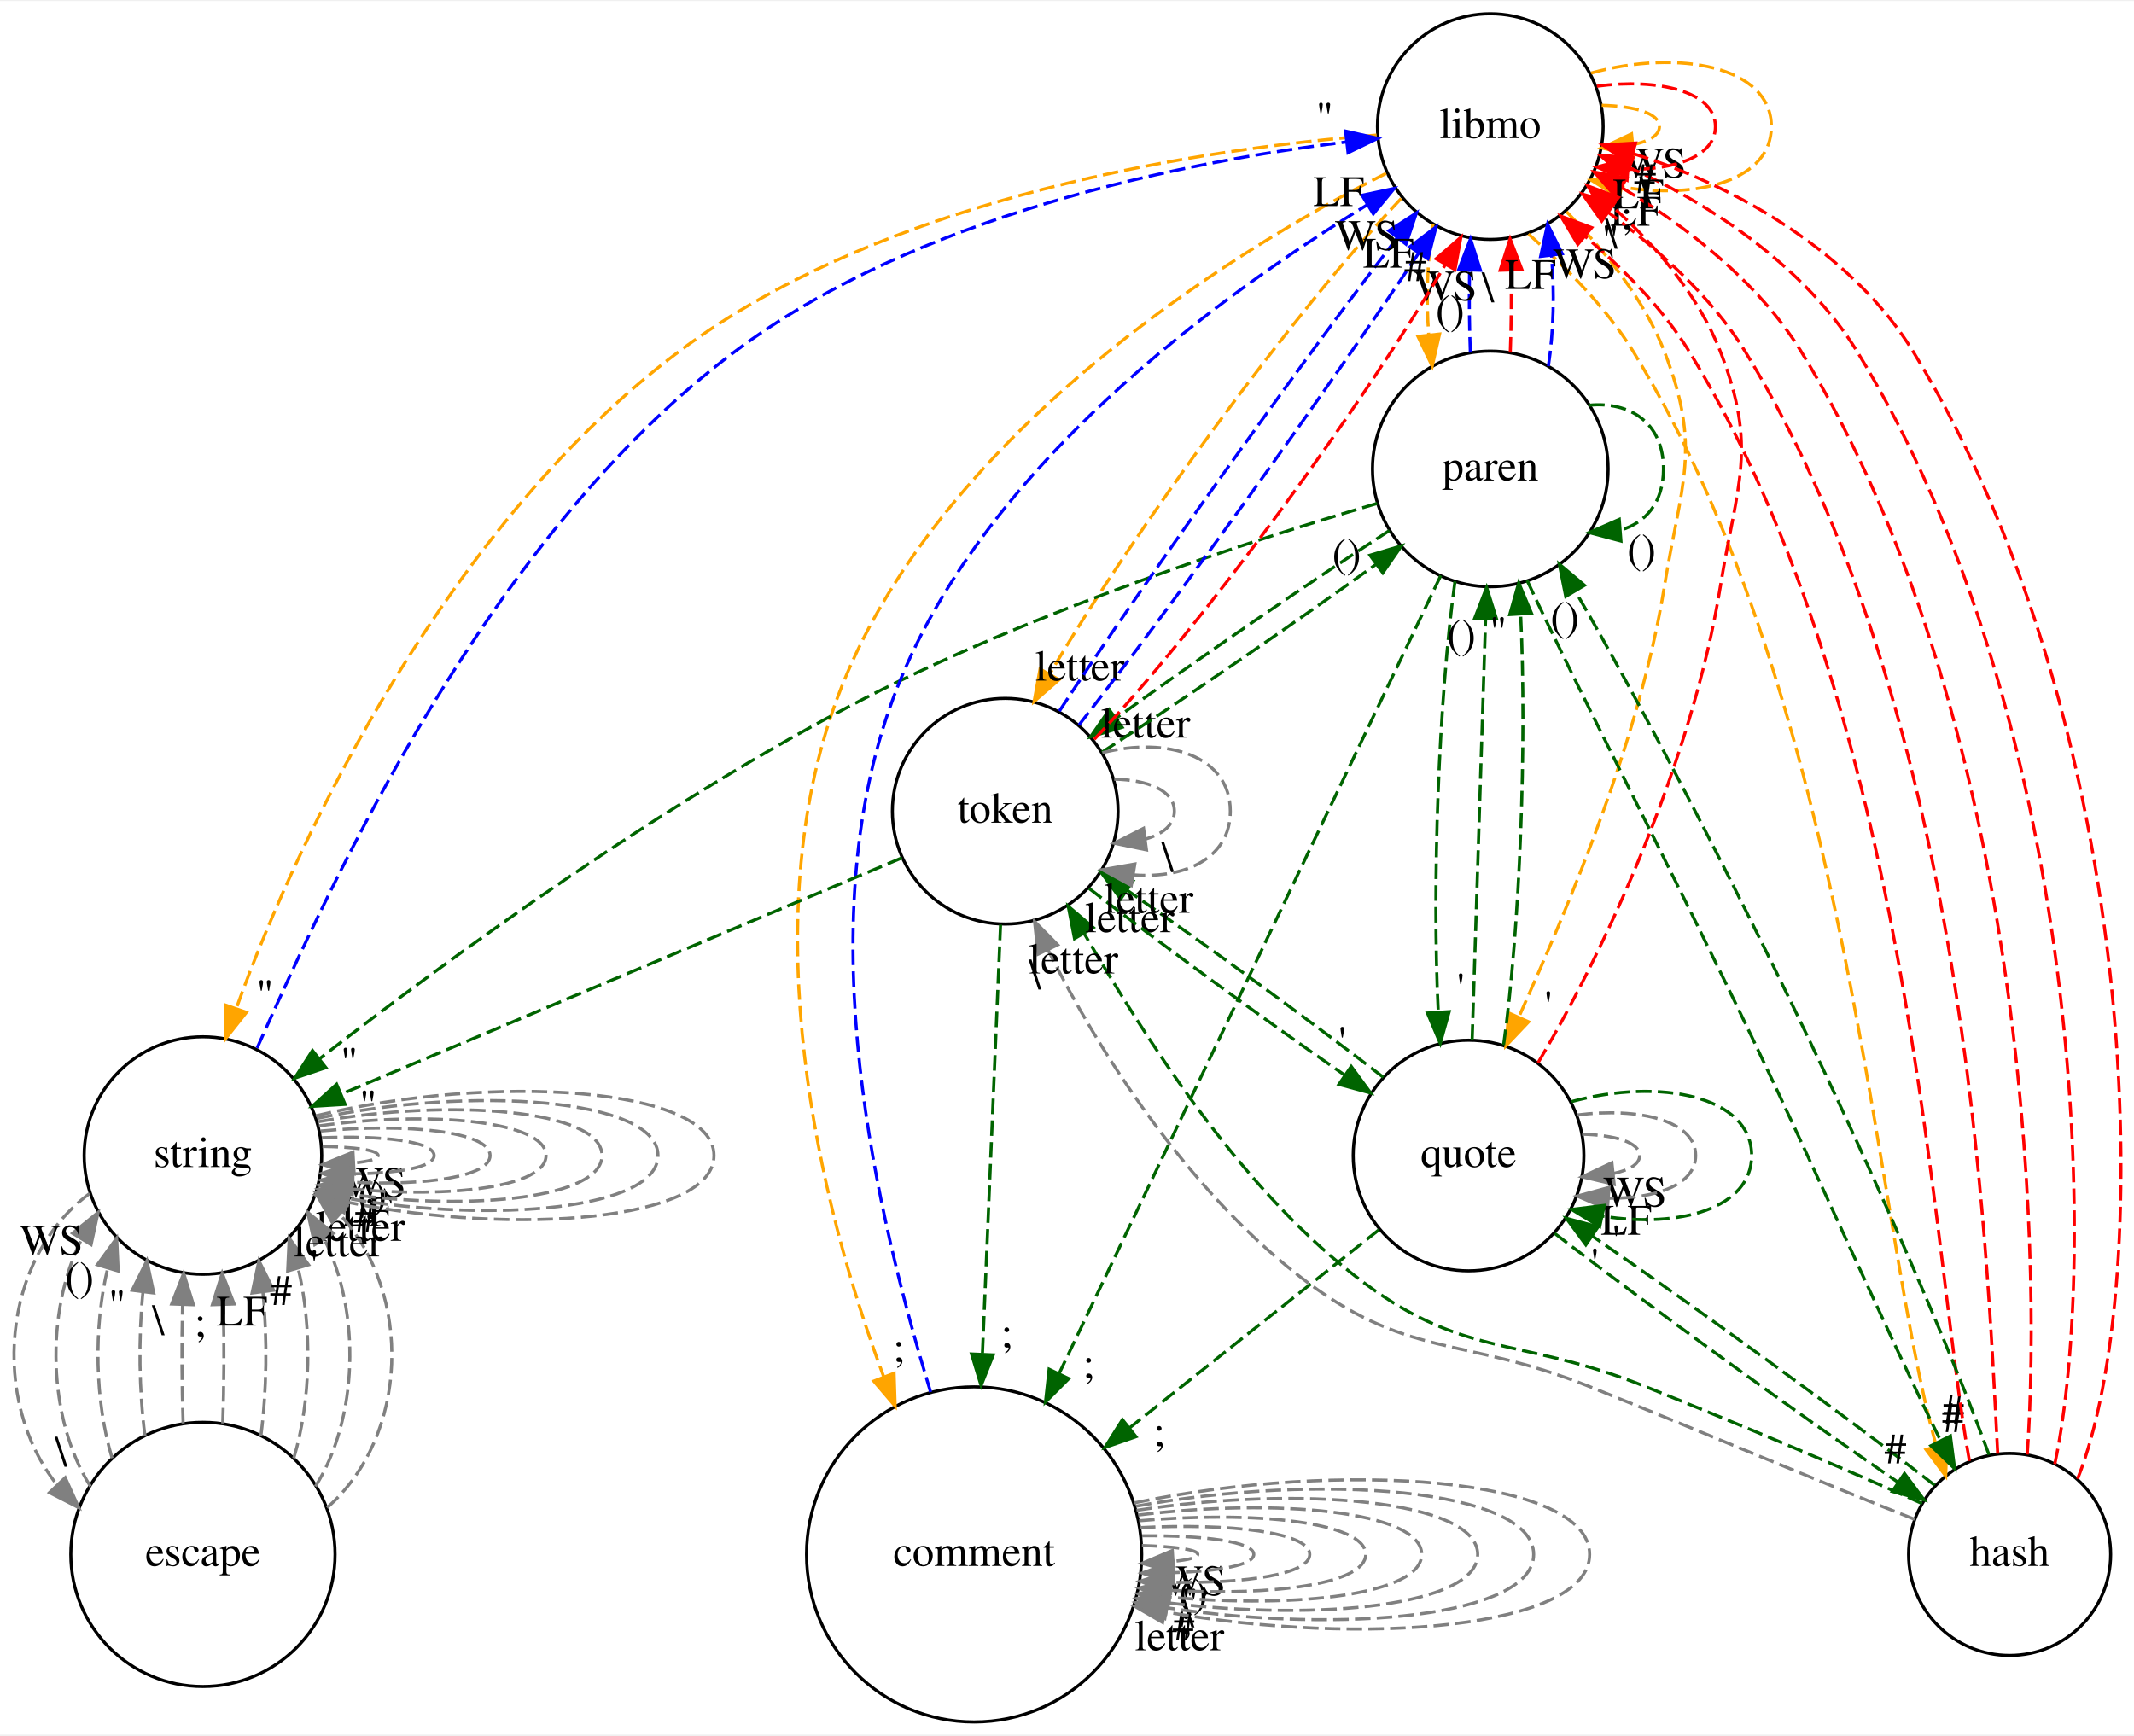
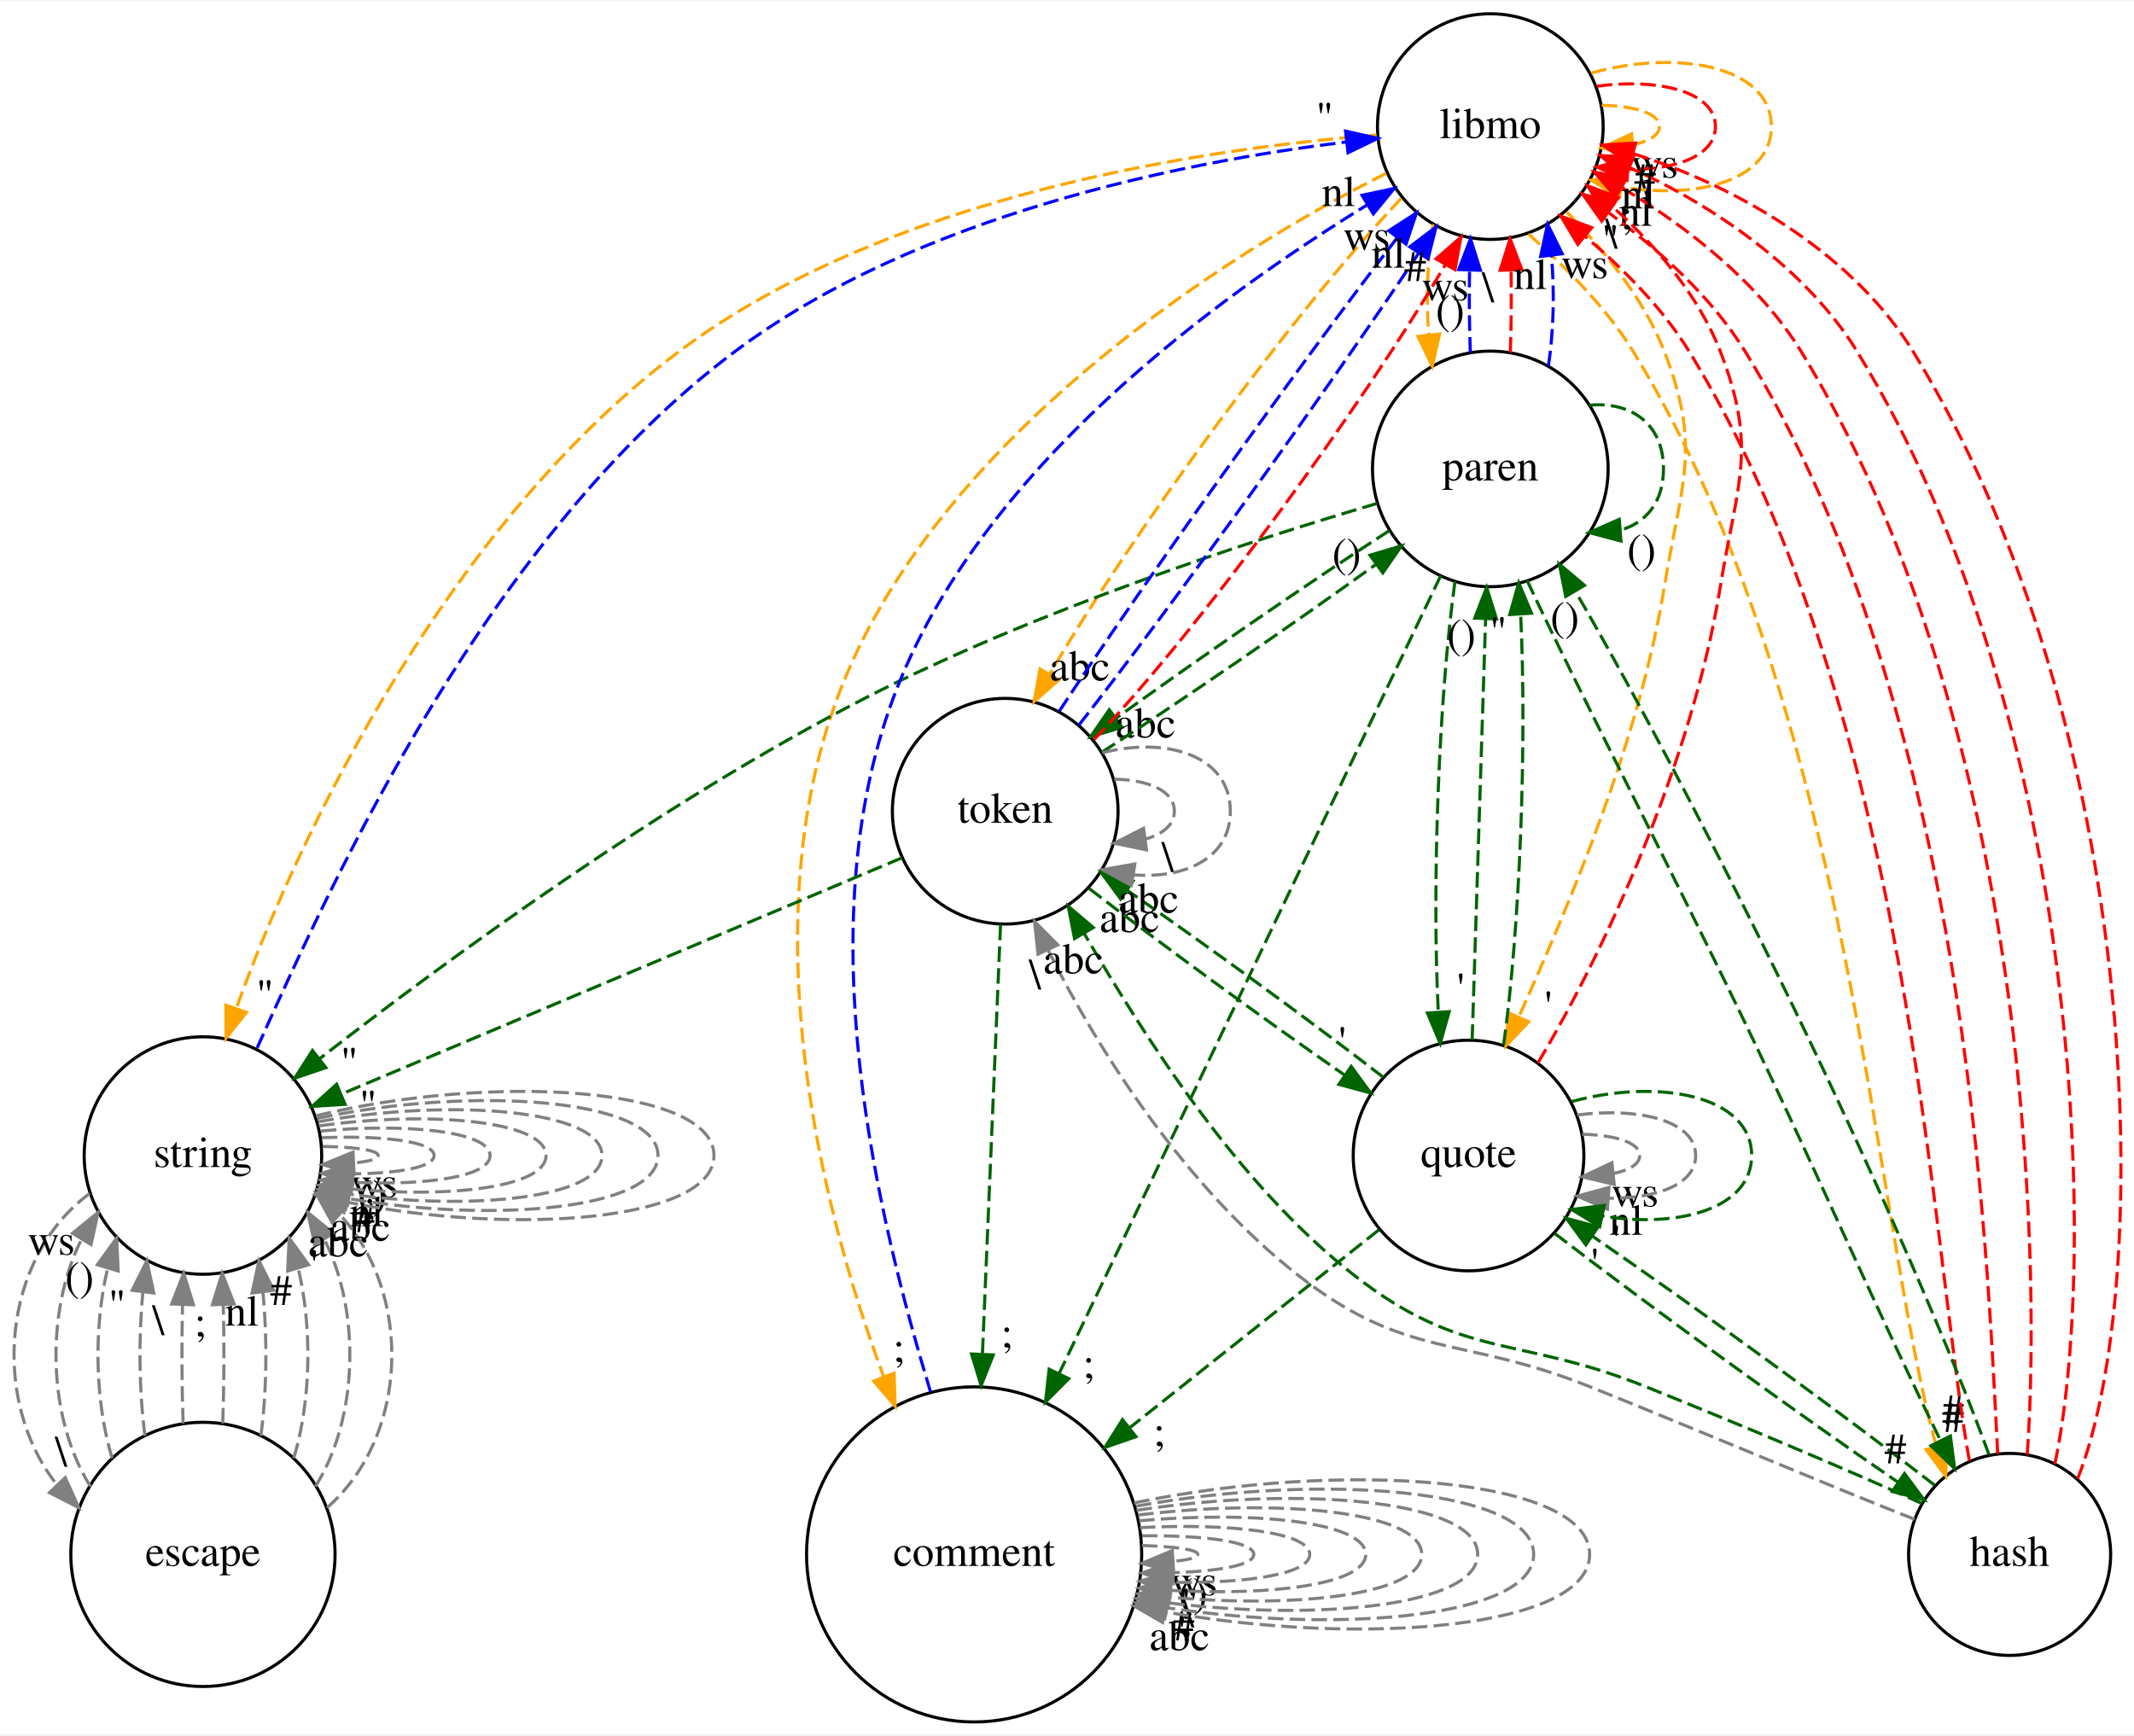
<svg xmlns="http://www.w3.org/2000/svg" width="686pt" height="558pt" viewBox="0.00 0.00 686.26 557.56">
  <g id="graph0" class="graph" transform="scale(1 1) rotate(0) translate(4 553.56)">
    <polygon fill="white" stroke="transparent" points="-4,4 -4,-553.56 682.26,-553.56 682.26,4 -4,4" />
    <g id="node1" class="node">
      <ellipse fill="none" stroke="black" cx="475.26" cy="-513.17" rx="36.29" ry="36.29" />
      <text text-anchor="middle" x="475.26" y="-509.47" font-family="Times,serif" font-size="14.00">libmo</text>
    </g>
    <g id="edge1" class="edge">
      <path fill="none" stroke="orange" stroke-dasharray="5,2" d="M511.09,-520.02C521.55,-519.78 529.65,-517.5 529.65,-513.17 529.65,-510.39 526.33,-508.46 521.19,-507.36" />
      <polygon fill="orange" stroke="orange" points="521.4,-503.86 511.09,-506.31 520.68,-510.83 521.4,-503.86" />
-       <text text-anchor="middle" x="528.1" y="-496.73" font-family="Times,serif" font-size="14.00">WS</text>
+       <text text-anchor="middle" x="528.1" y="-496.73" font-family="Times,serif" font-size="14.00">ws</text>
    </g>
    <g id="edge4" class="edge">
      <path fill="none" stroke="red" stroke-dasharray="5,2" d="M509.52,-526.16C529.27,-528.81 547.65,-524.48 547.65,-513.17 547.65,-503.8 535.05,-499.22 519.5,-499.42" />
      <polygon fill="red" stroke="red" points="519.23,-495.93 509.52,-500.17 519.75,-502.91 519.23,-495.93" />
      <text text-anchor="middle" x="525.22" y="-487.67" font-family="Times,serif" font-size="14.00">\</text>
    </g>
    <g id="edge6" class="edge">
      <path fill="none" stroke="orange" stroke-dasharray="5,2" d="M507.7,-530.39C535.86,-538.24 565.65,-532.5 565.65,-513.17 565.65,-496.1 542.43,-489.62 517.61,-493.74" />
      <polygon fill="orange" stroke="orange" points="516.7,-490.36 507.7,-495.95 518.22,-497.2 516.7,-490.36" />
-       <text text-anchor="middle" x="521.97" y="-481.28" font-family="Times,serif" font-size="14.00">LF</text>
+       <text text-anchor="middle" x="521.97" y="-481.28" font-family="Times,serif" font-size="14.00">nl</text>
    </g>
    <g id="node2" class="node">
      <ellipse fill="none" stroke="black" cx="475.26" cy="-403.07" rx="37.89" ry="37.89" />
      <text text-anchor="middle" x="475.26" y="-399.37" font-family="Times,serif" font-size="14.00">paren</text>
    </g>
    <g id="edge2" class="edge">
      <path fill="none" stroke="orange" stroke-dasharray="5,2" d="M456.84,-481.77C455.02,-470.76 454.56,-458.11 455.45,-446.27" />
      <polygon fill="orange" stroke="orange" points="458.95,-446.45 456.58,-436.13 451.99,-445.68 458.95,-446.45" />
      <text text-anchor="middle" x="462.33" y="-449.48" font-family="Times,serif" font-size="14.00">()</text>
    </g>
    <g id="node3" class="node">
      <ellipse fill="none" stroke="black" cx="61.26" cy="-182.24" rx="38.19" ry="38.19" />
      <text text-anchor="middle" x="61.26" y="-178.54" font-family="Times,serif" font-size="14.00">string</text>
    </g>
    <g id="edge3" class="edge">
      <path fill="none" stroke="orange" stroke-dasharray="5,2" d="M438.67,-510.44C384.31,-506.18 281.96,-491.46 214.26,-440.77 141.11,-386 92.85,-287.65 72.01,-229.63" />
      <polygon fill="orange" stroke="orange" points="75.25,-228.29 68.67,-219.98 68.64,-230.58 75.25,-228.29" />
      <text text-anchor="middle" x="81.2" y="-229.21" font-family="Times,serif" font-size="14.00">"</text>
    </g>
    <g id="node4" class="node">
      <ellipse fill="none" stroke="black" cx="309.26" cy="-53.95" rx="53.89" ry="53.89" />
      <text text-anchor="middle" x="309.26" y="-50.25" font-family="Times,serif" font-size="14.00">comment</text>
    </g>
    <g id="edge5" class="edge">
      <path fill="none" stroke="orange" stroke-dasharray="5,2" d="M441.75,-498.13C390.56,-472.43 296.22,-412.72 265.26,-329.38 238.46,-257.23 258.92,-167.89 280.18,-111.14" />
      <polygon fill="orange" stroke="orange" points="283.52,-112.22 283.87,-101.63 276.99,-109.69 283.52,-112.22" />
      <text text-anchor="middle" x="285.07" y="-115.89" font-family="Times,serif" font-size="14.00">;</text>
    </g>
    <g id="node5" class="node">
      <ellipse fill="none" stroke="black" cx="642.26" cy="-53.95" rx="32.49" ry="32.49" />
      <text text-anchor="middle" x="642.26" y="-50.25" font-family="Times,serif" font-size="14.00">hash</text>
    </g>
    <g id="edge7" class="edge">
      <path fill="none" stroke="orange" stroke-dasharray="5,2" d="M487.53,-478.63C499.31,-468.08 512.34,-455.32 521.26,-440.77 591.49,-326.22 598.65,-159.75 618.66,-88.9" />
      <polygon fill="orange" stroke="orange" points="622.06,-89.75 621.71,-79.16 615.38,-87.66 622.06,-89.75" />
      <text text-anchor="middle" x="624.09" y="-93.3" font-family="Times,serif" font-size="14.00">#</text>
    </g>
    <g id="node6" class="node">
      <ellipse fill="none" stroke="black" cx="468.26" cy="-182.24" rx="37.09" ry="37.09" />
      <text text-anchor="middle" x="468.26" y="-178.54" font-family="Times,serif" font-size="14.00">quote</text>
    </g>
    <g id="edge8" class="edge">
      <path fill="none" stroke="orange" stroke-dasharray="5,2" d="M499.79,-485.77C511.66,-473.57 524.6,-457.97 531.26,-440.77 543.35,-409.52 536.59,-398.46 531.26,-365.38 523.26,-315.76 500.5,-262.73 484.42,-226.76" />
      <polygon fill="orange" stroke="orange" points="487.57,-225.23 480.28,-217.54 481.18,-228.1 487.57,-225.23" />
      <text text-anchor="middle" x="493.9" y="-225.61" font-family="Times,serif" font-size="14.00">'</text>
    </g>
    <g id="node7" class="node">
      <ellipse fill="none" stroke="black" cx="319.26" cy="-292.98" rx="36.29" ry="36.29" />
      <text text-anchor="middle" x="319.26" y="-289.28" font-family="Times,serif" font-size="14.00">token</text>
    </g>
    <g id="edge9" class="edge">
      <path fill="none" stroke="orange" stroke-dasharray="5,2" d="M446.61,-490.05C412.59,-454.29 360.52,-383.18 333.6,-337.14" />
      <polygon fill="orange" stroke="orange" points="336.55,-335.24 328.56,-328.28 330.46,-338.71 336.55,-335.24" />
-       <text text-anchor="middle" x="343.24" y="-335" font-family="Times,serif" font-size="14.00">letter</text>
+       <text text-anchor="middle" x="343.24" y="-335" font-family="Times,serif" font-size="14.00">abc</text>
    </g>
    <g id="edge37" class="edge">
      <path fill="none" stroke="blue" stroke-dasharray="5,2" d="M468.84,-440.48C468.51,-448.97 468.42,-458.11 468.59,-466.93" />
      <polygon fill="blue" stroke="blue" points="465.09,-467.18 468.89,-477.07 472.09,-466.97 465.09,-467.18" />
-       <text text-anchor="middle" x="460.8" y="-457.29" font-family="Times,serif" font-size="14.00">WS</text>
+       <text text-anchor="middle" x="460.8" y="-457.29" font-family="Times,serif" font-size="14.00">ws</text>
    </g>
    <g id="edge40" class="edge">
      <path fill="none" stroke="red" stroke-dasharray="5,2" d="M481.68,-440.48C482.01,-448.97 482.09,-458.11 481.93,-466.93" />
      <polygon fill="red" stroke="red" points="478.42,-466.97 481.62,-477.07 485.42,-467.18 478.42,-466.97" />
      <text text-anchor="middle" x="474.51" y="-456.84" font-family="Times,serif" font-size="14.00">\</text>
    </g>
    <g id="edge42" class="edge">
      <path fill="none" stroke="blue" stroke-dasharray="5,2" d="M493.94,-436.13C495.62,-447.3 495.95,-459.97 494.92,-471.73" />
      <polygon fill="blue" stroke="blue" points="491.44,-471.41 493.67,-481.77 498.38,-472.28 491.44,-471.41" />
-       <text text-anchor="middle" x="488.14" y="-460.94" font-family="Times,serif" font-size="14.00">LF</text>
+       <text text-anchor="middle" x="488.14" y="-460.94" font-family="Times,serif" font-size="14.00">nl</text>
    </g>
    <g id="edge38" class="edge">
      <path fill="none" stroke="darkgreen" stroke-dasharray="5,2" d="M507.03,-423.55C520.01,-424.83 530.95,-418.01 530.95,-403.07 530.95,-392.23 525.17,-385.66 517.04,-383.37" />
      <polygon fill="darkgreen" stroke="darkgreen" points="517.27,-379.87 507.03,-382.6 516.73,-386.85 517.27,-379.87" />
      <text text-anchor="middle" x="523.88" y="-372.56" font-family="Times,serif" font-size="14.00">()</text>
    </g>
    <g id="edge39" class="edge">
      <path fill="none" stroke="darkgreen" stroke-dasharray="5,2" d="M438.89,-391.98C397.72,-379.85 329.22,-357.59 274.26,-329.38 208.94,-295.85 140.05,-245.44 98.87,-213.45" />
      <polygon fill="darkgreen" stroke="darkgreen" points="100.8,-210.51 90.76,-207.11 96.49,-216.02 100.8,-210.51" />
      <text text-anchor="middle" x="108.3" y="-207.46" font-family="Times,serif" font-size="14.00">"</text>
    </g>
    <g id="edge41" class="edge">
      <path fill="none" stroke="darkgreen" stroke-dasharray="5,2" d="M459.34,-368.79C431.01,-309.55 371.55,-185.21 336.57,-112.07" />
      <polygon fill="darkgreen" stroke="darkgreen" points="339.7,-110.48 332.22,-102.97 333.38,-113.5 339.7,-110.48" />
      <text text-anchor="middle" x="346.12" y="-110.71" font-family="Times,serif" font-size="14.00">;</text>
    </g>
    <g id="edge43" class="edge">
      <path fill="none" stroke="darkgreen" stroke-dasharray="5,2" d="M487.08,-367.22C504,-330.88 534.55,-272.15 559.26,-220.58 580.53,-176.19 603.41,-124.26 620.06,-90.54" />
      <polygon fill="darkgreen" stroke="darkgreen" points="623.22,-92.04 624.58,-81.54 616.96,-88.9 623.22,-92.04" />
      <text text-anchor="middle" x="624.06" y="-95.83" font-family="Times,serif" font-size="14.00">#</text>
    </g>
    <g id="edge44" class="edge">
      <path fill="none" stroke="darkgreen" stroke-dasharray="5,2" d="M463.9,-366.91C458.68,-329.27 456.45,-269.41 458.53,-228.33" />
      <polygon fill="darkgreen" stroke="darkgreen" points="462.03,-228.51 459.16,-218.31 455.04,-228.07 462.03,-228.51" />
      <text text-anchor="middle" x="465.74" y="-231.36" font-family="Times,serif" font-size="14.00">'</text>
    </g>
    <g id="edge45" class="edge">
      <path fill="none" stroke="darkgreen" stroke-dasharray="5,2" d="M442.82,-383.25C417.13,-366.6 381.44,-342.06 354.96,-322.92" />
      <polygon fill="darkgreen" stroke="darkgreen" points="356.85,-319.97 346.71,-316.91 352.73,-325.62 356.85,-319.97" />
-       <text text-anchor="middle" x="364.38" y="-316.66" font-family="Times,serif" font-size="14.00">letter</text>
+       <text text-anchor="middle" x="364.38" y="-316.66" font-family="Times,serif" font-size="14.00">abc</text>
    </g>
    <g id="edge21" class="edge">
      <path fill="none" stroke="blue" stroke-dasharray="5,2" d="M78.68,-216.82C103.46,-272.03 153.4,-381.73 232.26,-440.77 291.29,-484.97 376.67,-501.82 429.03,-508.24" />
      <polygon fill="blue" stroke="blue" points="428.71,-511.72 439.05,-509.39 429.51,-504.77 428.71,-511.72" />
      <text text-anchor="middle" x="421.97" y="-511.39" font-family="Times,serif" font-size="14.00">"</text>
    </g>
    <g id="edge19" class="edge">
      <path fill="none" stroke="gray" stroke-dasharray="5,2" d="M99.71,-185.16C109.89,-184.99 117.6,-184.02 117.6,-182.24 117.6,-181.12 114.59,-180.33 109.84,-179.84" />
      <polygon fill="gray" stroke="gray" points="109.88,-176.34 99.71,-179.32 109.51,-183.33 109.88,-176.34" />
-       <text text-anchor="middle" x="116.39" y="-168.87" font-family="Times,serif" font-size="14.00">WS</text>
+       <text text-anchor="middle" x="116.39" y="-168.87" font-family="Times,serif" font-size="14.00">ws</text>
    </g>
    <g id="edge20" class="edge">
      <path fill="none" stroke="gray" stroke-dasharray="5,2" d="M99.51,-187.96C118.59,-188.75 135.6,-186.84 135.6,-182.24 135.6,-178.5 124.37,-176.54 109.92,-176.36" />
      <polygon fill="gray" stroke="gray" points="109.45,-172.86 99.51,-176.52 109.56,-179.86 109.45,-172.86" />
      <text text-anchor="middle" x="115.7" y="-164.96" font-family="Times,serif" font-size="14.00">()</text>
    </g>
    <g id="edge23" class="edge">
      <path fill="none" stroke="gray" stroke-dasharray="5,2" d="M99.2,-190.12C126.45,-192.69 153.6,-190.06 153.6,-182.24 153.6,-175.39 132.82,-172.52 109.36,-173.63" />
      <polygon fill="gray" stroke="gray" points="108.93,-170.15 99.2,-174.35 109.42,-177.13 108.93,-170.15" />
      <text text-anchor="middle" x="114.94" y="-161.91" font-family="Times,serif" font-size="14.00">;</text>
    </g>
    <g id="edge24" class="edge">
      <path fill="none" stroke="gray" stroke-dasharray="5,2" d="M98.57,-191.77C133.6,-196.71 171.6,-193.53 171.6,-182.24 171.6,-172.05 140.66,-168.46 108.88,-171.49" />
      <polygon fill="gray" stroke="gray" points="108.09,-168.06 98.57,-172.71 108.91,-175.01 108.09,-168.06" />
-       <text text-anchor="middle" x="113.88" y="-159.54" font-family="Times,serif" font-size="14.00">LF</text>
+       <text text-anchor="middle" x="113.88" y="-159.54" font-family="Times,serif" font-size="14.00">nl</text>
    </g>
    <g id="edge25" class="edge">
      <path fill="none" stroke="gray" stroke-dasharray="5,2" d="M98.37,-193.11C140.72,-200.71 189.6,-197.08 189.6,-182.24 189.6,-168.55 148.06,-164.4 108.39,-169.79" />
      <polygon fill="gray" stroke="gray" points="107.71,-166.35 98.37,-171.36 108.8,-173.27 107.71,-166.35" />
      <text text-anchor="middle" x="113.31" y="-157.61" font-family="Times,serif" font-size="14.00">#</text>
    </g>
    <g id="edge26" class="edge">
      <path fill="none" stroke="gray" stroke-dasharray="5,2" d="M98,-194.17C147.46,-204.72 207.6,-200.74 207.6,-182.24 207.6,-164.96 155.18,-160.35 107.98,-168.4" />
      <polygon fill="gray" stroke="gray" points="107.17,-164.99 98,-170.31 108.48,-171.86 107.17,-164.99" />
      <text text-anchor="middle" x="112.59" y="-156.07" font-family="Times,serif" font-size="14.00">'</text>
    </g>
    <g id="edge27" class="edge">
      <path fill="none" stroke="gray" stroke-dasharray="5,2" d="M97.58,-195.01C153.97,-208.73 225.6,-204.47 225.6,-182.24 225.6,-161.3 162.12,-156.31 107.63,-167.24" />
      <polygon fill="gray" stroke="gray" points="106.59,-163.89 97.58,-169.47 108.1,-170.72 106.59,-163.89" />
-       <text text-anchor="middle" x="111.86" y="-154.81" font-family="Times,serif" font-size="14.00">letter</text>
+       <text text-anchor="middle" x="111.86" y="-154.81" font-family="Times,serif" font-size="14.00">abc</text>
    </g>
    <g id="node8" class="node">
      <ellipse fill="none" stroke="black" cx="61.26" cy="-53.95" rx="42.49" ry="42.49" />
      <text text-anchor="middle" x="61.26" y="-50.25" font-family="Times,serif" font-size="14.00">escape</text>
    </g>
    <g id="edge22" class="edge">
      <path fill="none" stroke="gray" stroke-dasharray="5,2" d="M24.83,-170.03C-3.58,-149.04 -7.1,-103.49 14.27,-76.41" />
      <polygon fill="gray" stroke="gray" points="16.98,-78.64 21.33,-68.98 11.9,-73.82 16.98,-78.64" />
      <text text-anchor="middle" x="15.62" y="-82.35" font-family="Times,serif" font-size="14.00">\</text>
    </g>
    <g id="edge51" class="edge">
      <path fill="none" stroke="blue" stroke-dasharray="5,2" d="M295.26,-106.16C278.18,-162.56 255.66,-255.09 283.26,-329.38 310.7,-403.26 387.96,-458.57 435.8,-488.08" />
      <polygon fill="blue" stroke="blue" points="434.01,-491.08 444.37,-493.28 437.64,-485.1 434.01,-491.08" />
-       <text text-anchor="middle" x="426.48" y="-487.62" font-family="Times,serif" font-size="14.00">LF</text>
+       <text text-anchor="middle" x="426.48" y="-487.62" font-family="Times,serif" font-size="14.00">nl</text>
    </g>
    <g id="edge46" class="edge">
      <path fill="none" stroke="gray" stroke-dasharray="5,2" d="M363.22,-56.81C373.74,-56.48 381.2,-55.52 381.2,-53.95 381.2,-52.96 378.29,-52.22 373.53,-51.72" />
      <polygon fill="gray" stroke="gray" points="373.42,-48.2 363.22,-51.08 372.99,-55.19 373.42,-48.2" />
-       <text text-anchor="middle" x="379.97" y="-40.79" font-family="Times,serif" font-size="14.00">WS</text>
+       <text text-anchor="middle" x="379.97" y="-40.79" font-family="Times,serif" font-size="14.00">ws</text>
    </g>
    <g id="edge47" class="edge">
      <path fill="none" stroke="gray" stroke-dasharray="5,2" d="M363.26,-59.94C383.02,-60.1 399.2,-58.1 399.2,-53.95 399.2,-50.54 388.31,-48.58 373.49,-48.08" />
      <polygon fill="gray" stroke="gray" points="373.3,-44.57 363.26,-47.95 373.22,-51.57 373.3,-44.57" />
      <text text-anchor="middle" x="379.66" y="-36.84" font-family="Times,serif" font-size="14.00">()</text>
    </g>
    <g id="edge48" class="edge">
      <path fill="none" stroke="gray" stroke-dasharray="5,2" d="M362.57,-62.57C391.16,-64.04 417.2,-61.16 417.2,-53.95 417.2,-47.6 397.09,-44.61 372.81,-44.97" />
      <polygon fill="gray" stroke="gray" points="372.45,-41.48 362.57,-45.32 372.69,-48.48 372.45,-41.48" />
      <text text-anchor="middle" x="378.63" y="-33.47" font-family="Times,serif" font-size="14.00">"</text>
    </g>
    <g id="edge49" class="edge">
      <path fill="none" stroke="gray" stroke-dasharray="5,2" d="M362.32,-64.77C399.04,-68.05 435.2,-64.45 435.2,-53.95 435.2,-44.43 405.5,-40.57 372.6,-42.38" />
      <polygon fill="gray" stroke="gray" points="372.04,-38.91 362.32,-43.12 372.54,-45.89 372.04,-38.91" />
      <text text-anchor="middle" x="378.04" y="-30.66" font-family="Times,serif" font-size="14.00">\</text>
    </g>
    <g id="edge50" class="edge">
      <path fill="none" stroke="gray" stroke-dasharray="5,2" d="M362.03,-66.61C406.55,-72.11 453.2,-67.89 453.2,-53.95 453.2,-41.06 413.38,-36.48 372.22,-40.19" />
      <polygon fill="gray" stroke="gray" points="371.6,-36.74 362.03,-41.28 372.35,-43.7 371.6,-36.74" />
      <text text-anchor="middle" x="377.45" y="-28.28" font-family="Times,serif" font-size="14.00">;</text>
    </g>
    <g id="edge52" class="edge">
      <path fill="none" stroke="gray" stroke-dasharray="5,2" d="M361.5,-68.12C413.59,-76.2 471.2,-71.48 471.2,-53.95 471.2,-37.54 420.78,-32.35 371.62,-38.37" />
      <polygon fill="gray" stroke="gray" points="370.92,-34.93 361.5,-39.77 371.89,-41.86 370.92,-34.93" />
      <text text-anchor="middle" x="376.62" y="-26.3" font-family="Times,serif" font-size="14.00">#</text>
    </g>
    <g id="edge53" class="edge">
      <path fill="none" stroke="gray" stroke-dasharray="5,2" d="M361.3,-69.45C420.66,-80.28 489.2,-75.11 489.2,-53.95 489.2,-33.98 428.21,-28.25 371.46,-36.76" />
      <polygon fill="gray" stroke="gray" points="370.59,-33.35 361.3,-38.44 371.73,-40.26 370.59,-33.35" />
      <text text-anchor="middle" x="376.14" y="-24.57" font-family="Times,serif" font-size="14.00">'</text>
    </g>
    <g id="edge54" class="edge">
      <path fill="none" stroke="gray" stroke-dasharray="5,2" d="M360.71,-70.51C427.26,-84.37 507.2,-78.85 507.2,-53.95 507.2,-30.26 434.88,-24.1 370.54,-35.49" />
      <polygon fill="gray" stroke="gray" points="369.87,-32.06 360.71,-37.38 371.19,-38.93 369.87,-32.06" />
-       <text text-anchor="middle" x="375.29" y="-23.13" font-family="Times,serif" font-size="14.00">letter</text>
+       <text text-anchor="middle" x="375.29" y="-23.13" font-family="Times,serif" font-size="14.00">abc</text>
    </g>
    <g id="edge55" class="edge">
      <path fill="none" stroke="red" stroke-dasharray="5,2" d="M629.33,-84.01C616.96,-151.8 611.16,-323.49 539.26,-440.77 530.56,-454.95 517.96,-467.44 505.81,-477.83" />
      <polygon fill="red" stroke="red" points="503.4,-475.28 497.94,-484.36 507.87,-480.67 503.4,-475.28" />
-       <text text-anchor="middle" x="505.64" y="-464.39" font-family="Times,serif" font-size="14.00">WS</text>
+       <text text-anchor="middle" x="505.64" y="-464.39" font-family="Times,serif" font-size="14.00">ws</text>
    </g>
    <g id="edge57" class="edge">
      <path fill="none" stroke="red" stroke-dasharray="5,2" d="M638.43,-86.32C634.82,-155.63 628.36,-324.8 557.26,-440.77 546.26,-458.7 529.03,-473.91 513.12,-485.63" />
      <polygon fill="red" stroke="red" points="511.09,-482.78 504.97,-491.43 515.14,-488.48 511.09,-482.78" />
      <text text-anchor="middle" x="513.85" y="-472.07" font-family="Times,serif" font-size="14.00">"</text>
    </g>
    <g id="edge59" class="edge">
      <path fill="none" stroke="red" stroke-dasharray="5,2" d="M647.93,-86.06C652.84,-155.2 646.45,-324.66 575.26,-440.77 561.57,-463.09 538.22,-481.19 517.42,-493.59" />
      <polygon fill="red" stroke="red" points="515.66,-490.56 508.69,-498.54 519.11,-496.65 515.66,-490.56" />
      <text text-anchor="middle" x="519.12" y="-480.17" font-family="Times,serif" font-size="14.00">;</text>
    </g>
    <g id="edge60" class="edge">
      <path fill="none" stroke="red" stroke-dasharray="5,2" d="M656.79,-83.01C671.01,-150.1 665.52,-322.91 593.26,-440.77 577.01,-467.26 547.15,-487.82 520.11,-499.93" />
      <polygon fill="red" stroke="red" points="518.57,-496.78 510.69,-503.86 521.27,-503.24 518.57,-496.78" />
-       <text text-anchor="middle" x="522.82" y="-486.86" font-family="Times,serif" font-size="14.00">LF</text>
+       <text text-anchor="middle" x="522.82" y="-486.86" font-family="Times,serif" font-size="14.00">nl</text>
    </g>
    <g id="edge61" class="edge">
      <path fill="none" stroke="red" stroke-dasharray="5,2" d="M664.12,-78.24C689.24,-141.53 685.3,-320 611.26,-440.77 592.79,-470.89 556.72,-493.34 521.35,-504.43" />
      <polygon fill="red" stroke="red" points="520.08,-501.15 511.41,-507.25 521.99,-507.88 520.08,-501.15" />
      <text text-anchor="middle" x="525.03" y="-491.78" font-family="Times,serif" font-size="14.00">#</text>
    </g>
    <g id="edge56" class="edge">
      <path fill="none" stroke="darkgreen" stroke-dasharray="5,2" d="M635.63,-86C623.52,-119.46 599.51,-174.14 577.26,-220.58 553.35,-270.47 523.98,-327.08 502.67,-363.61" />
      <polygon fill="darkgreen" stroke="darkgreen" points="499.52,-362.06 497.44,-372.45 505.55,-365.63 499.52,-362.06" />
      <text text-anchor="middle" x="499.21" y="-350.84" font-family="Times,serif" font-size="14.00">()</text>
    </g>
    <g id="edge62" class="edge">
      <path fill="none" stroke="darkgreen" stroke-dasharray="5,2" d="M618.16,-76.21C589.63,-98.34 542,-132.98 508.02,-156.37" />
      <polygon fill="darkgreen" stroke="darkgreen" points="505.98,-153.52 499.69,-162.06 509.92,-159.3 505.98,-153.52" />
      <text text-anchor="middle" x="508.87" y="-142.87" font-family="Times,serif" font-size="14.00">'</text>
    </g>
    <g id="edge58" class="edge">
      <path fill="none" stroke="gray" stroke-dasharray="5,2" d="M611.73,-65.23C584.16,-76.06 543.04,-93.53 507.26,-107.89 465.74,-124.56 448.48,-116.31 413.26,-143.89 377.58,-171.84 349.32,-215.51 333.12,-248.2" />
      <polygon fill="gray" stroke="gray" points="329.82,-247 328.69,-257.53 336.14,-250.01 329.82,-247" />
      <text text-anchor="middle" x="328.82" y="-235.83" font-family="Times,serif" font-size="14.00">\</text>
    </g>
    <g id="edge63" class="edge">
      <path fill="none" stroke="darkgreen" stroke-dasharray="5,2" d="M614.1,-70.31C590.38,-81.05 555.86,-95.6 525.26,-107.89 483.74,-124.56 466.48,-116.31 431.26,-143.89 393.62,-173.37 364.25,-220.34 344.75,-253.47" />
      <polygon fill="darkgreen" stroke="darkgreen" points="341.55,-252.02 339.52,-262.42 347.59,-255.56 341.55,-252.02" />
-       <text text-anchor="middle" x="341.19" y="-240.8" font-family="Times,serif" font-size="14.00">letter</text>
+       <text text-anchor="middle" x="341.19" y="-240.8" font-family="Times,serif" font-size="14.00">abc</text>
    </g>
    <g id="edge67" class="edge">
      <path fill="none" stroke="red" stroke-dasharray="5,2" d="M490.61,-212.08C511.5,-247.08 540.09,-308.48 549.26,-365.38 554.59,-398.46 561.35,-409.52 549.26,-440.77 542.26,-458.84 528.33,-475.15 514.33,-487.6" />
      <polygon fill="red" stroke="red" points="511.99,-485 506.58,-494.11 516.49,-490.36 511.99,-485" />
      <text text-anchor="middle" x="514.18" y="-474.09" font-family="Times,serif" font-size="14.00">\</text>
    </g>
    <g id="edge65" class="edge">
      <path fill="none" stroke="darkgreen" stroke-dasharray="5,2" d="M469.42,-219.45C470.6,-256.47 472.44,-314.15 473.74,-354.76" />
      <polygon fill="darkgreen" stroke="darkgreen" points="470.25,-355.07 474.07,-364.95 477.25,-354.84 470.25,-355.07" />
      <text text-anchor="middle" x="465.94" y="-345.19" font-family="Times,serif" font-size="14.00">()</text>
    </g>
    <g id="edge66" class="edge">
      <path fill="none" stroke="darkgreen" stroke-dasharray="5,2" d="M479.53,-217.79C484.79,-255.2 487.05,-315.06 485.01,-356.35" />
      <polygon fill="darkgreen" stroke="darkgreen" points="481.51,-356.23 484.4,-366.43 488.5,-356.66 481.51,-356.23" />
      <text text-anchor="middle" x="477.8" y="-345.98" font-family="Times,serif" font-size="14.00">"</text>
    </g>
    <g id="edge68" class="edge">
      <path fill="none" stroke="darkgreen" stroke-dasharray="5,2" d="M439.46,-158.37C417.16,-140.65 385.72,-115.68 359.32,-94.71" />
      <polygon fill="darkgreen" stroke="darkgreen" points="361.31,-91.82 351.31,-88.34 356.96,-97.3 361.31,-91.82" />
      <text text-anchor="middle" x="368.81" y="-88.83" font-family="Times,serif" font-size="14.00">;</text>
    </g>
    <g id="edge70" class="edge">
      <path fill="none" stroke="darkgreen" stroke-dasharray="5,2" d="M495.96,-157.19C525.93,-134.13 573.55,-99.6 606.35,-77.17" />
      <polygon fill="darkgreen" stroke="darkgreen" points="608.45,-79.97 614.77,-71.46 604.52,-74.18 608.45,-79.97" />
      <text text-anchor="middle" x="605.53" y="-83.22" font-family="Times,serif" font-size="14.00">#</text>
    </g>
    <g id="edge64" class="edge">
      <path fill="none" stroke="gray" stroke-dasharray="5,2" d="M504.78,-189.09C515.24,-188.82 523.3,-186.53 523.3,-182.24 523.3,-179.48 519.99,-177.56 514.87,-176.46" />
      <polygon fill="gray" stroke="gray" points="515.1,-172.96 504.78,-175.39 514.36,-179.92 515.1,-172.96" />
-       <text text-anchor="middle" x="521.81" y="-165.85" font-family="Times,serif" font-size="14.00">WS</text>
+       <text text-anchor="middle" x="521.81" y="-165.85" font-family="Times,serif" font-size="14.00">ws</text>
    </g>
    <g id="edge69" class="edge">
      <path fill="none" stroke="gray" stroke-dasharray="5,2" d="M503.2,-195.28C522.99,-197.83 541.3,-193.48 541.3,-182.24 541.3,-172.93 528.74,-168.34 513.19,-168.49" />
      <polygon fill="gray" stroke="gray" points="512.93,-165 503.2,-169.19 513.43,-171.98 512.93,-165" />
-       <text text-anchor="middle" x="518.94" y="-156.76" font-family="Times,serif" font-size="14.00">LF</text>
+       <text text-anchor="middle" x="518.94" y="-156.76" font-family="Times,serif" font-size="14.00">nl</text>
    </g>
    <g id="edge71" class="edge">
      <path fill="none" stroke="darkgreen" stroke-dasharray="5,2" d="M501.4,-199.59C529.63,-207.25 559.3,-201.47 559.3,-182.24 559.3,-165.26 536.18,-158.77 511.33,-162.75" />
      <polygon fill="darkgreen" stroke="darkgreen" points="510.44,-159.36 501.4,-164.89 511.91,-166.2 510.44,-159.36" />
      <text text-anchor="middle" x="515.75" y="-150.31" font-family="Times,serif" font-size="14.00">'</text>
    </g>
    <g id="edge72" class="edge">
      <path fill="none" stroke="darkgreen" stroke-dasharray="5,2" d="M440.87,-207.4C417.75,-225.26 384.55,-249.51 358.61,-267.46" />
      <polygon fill="darkgreen" stroke="darkgreen" points="356.38,-264.74 350.11,-273.29 360.34,-270.51 356.38,-264.74" />
-       <text text-anchor="middle" x="359.26" y="-254.08" font-family="Times,serif" font-size="14.00">letter</text>
+       <text text-anchor="middle" x="359.26" y="-254.08" font-family="Times,serif" font-size="14.00">abc</text>
    </g>
    <g id="edge10" class="edge">
      <path fill="none" stroke="blue" stroke-dasharray="5,2" d="M336.67,-325.18C363.09,-365.49 413.04,-435.44 445.31,-477.41" />
      <polygon fill="blue" stroke="blue" points="442.62,-479.66 451.51,-485.41 448.15,-475.37 442.62,-479.66" />
-       <text text-anchor="middle" x="435.51" y="-473.48" font-family="Times,serif" font-size="14.00">WS</text>
+       <text text-anchor="middle" x="435.51" y="-473.48" font-family="Times,serif" font-size="14.00">ws</text>
    </g>
    <g id="edge15" class="edge">
      <path fill="none" stroke="blue" stroke-dasharray="5,2" d="M342.99,-320.72C372.71,-358.68 422.84,-428.45 452.22,-472.46" />
      <polygon fill="blue" stroke="blue" points="449.37,-474.5 457.81,-480.91 455.21,-470.64 449.37,-474.5" />
-       <text text-anchor="middle" x="442.46" y="-467.8" font-family="Times,serif" font-size="14.00">LF</text>
+       <text text-anchor="middle" x="442.46" y="-467.8" font-family="Times,serif" font-size="14.00">nl</text>
    </g>
    <g id="edge16" class="edge">
      <path fill="none" stroke="red" stroke-dasharray="5,2" d="M347.89,-316.1C381.85,-351.78 433.79,-422.68 460.76,-468.73" />
      <polygon fill="red" stroke="red" points="457.81,-470.64 465.8,-477.59 463.9,-467.17 457.81,-470.64" />
      <text text-anchor="middle" x="451.12" y="-463.49" font-family="Times,serif" font-size="14.00">#</text>
    </g>
    <g id="edge11" class="edge">
      <path fill="none" stroke="darkgreen" stroke-dasharray="5,2" d="M350.36,-311.95C375.76,-328.35 411.53,-352.93 438.35,-372.27" />
      <polygon fill="darkgreen" stroke="darkgreen" points="436.57,-375.31 446.72,-378.35 440.69,-369.64 436.57,-375.31" />
      <text text-anchor="middle" x="429.05" y="-371.22" font-family="Times,serif" font-size="14.00">()</text>
    </g>
    <g id="edge12" class="edge">
      <path fill="none" stroke="darkgreen" stroke-dasharray="5,2" d="M286.06,-277.99C240.16,-258.64 157.18,-223.67 105.9,-202.05" />
      <polygon fill="darkgreen" stroke="darkgreen" points="106.97,-198.71 96.39,-198.05 104.25,-205.16 106.97,-198.71" />
      <text text-anchor="middle" x="114.38" y="-193.67" font-family="Times,serif" font-size="14.00">"</text>
    </g>
    <g id="edge14" class="edge">
      <path fill="none" stroke="darkgreen" stroke-dasharray="5,2" d="M317.76,-256.49C316.22,-220.07 313.8,-162.62 311.93,-118.36" />
      <polygon fill="darkgreen" stroke="darkgreen" points="315.42,-118.11 311.51,-108.27 308.43,-118.41 315.42,-118.11" />
      <text text-anchor="middle" x="319.79" y="-120.55" font-family="Times,serif" font-size="14.00">;</text>
    </g>
    <g id="edge17" class="edge">
      <path fill="none" stroke="darkgreen" stroke-dasharray="5,2" d="M346.26,-268.12C369.2,-250.37 402.29,-226.2 428.28,-208.2" />
      <polygon fill="darkgreen" stroke="darkgreen" points="430.53,-210.89 436.79,-202.34 426.57,-205.12 430.53,-210.89" />
      <text text-anchor="middle" x="427.66" y="-214.15" font-family="Times,serif" font-size="14.00">'</text>
    </g>
    <g id="edge13" class="edge">
      <path fill="none" stroke="gray" stroke-dasharray="5,2" d="M354.31,-303.28C365.15,-303.07 373.65,-299.64 373.65,-292.98 373.65,-288.61 369.99,-285.63 364.41,-284.04" />
      <polygon fill="gray" stroke="gray" points="364.69,-280.54 354.31,-282.68 363.75,-287.48 364.69,-280.54" />
      <text text-anchor="middle" x="371.49" y="-273.61" font-family="Times,serif" font-size="14.00">\</text>
    </g>
    <g id="edge18" class="edge">
      <path fill="none" stroke="gray" stroke-dasharray="5,2" d="M350.51,-311.79C371.36,-317.08 391.65,-310.81 391.65,-292.98 391.65,-278.07 377.47,-271.25 360.64,-272.5" />
      <polygon fill="gray" stroke="gray" points="359.81,-269.09 350.51,-274.17 360.95,-276 359.81,-269.09" />
-       <text text-anchor="middle" x="365.37" y="-260.31" font-family="Times,serif" font-size="14.00">letter</text>
+       <text text-anchor="middle" x="365.37" y="-260.31" font-family="Times,serif" font-size="14.00">abc</text>
    </g>
    <g id="edge28" class="edge">
      <path fill="none" stroke="gray" stroke-dasharray="5,2" d="M25.09,-75.81C11.36,-97.56 10.39,-131.69 22.17,-155.2" />
      <polygon fill="gray" stroke="gray" points="19.32,-157.25 27.54,-163.94 25.29,-153.59 19.32,-157.25" />
-       <text text-anchor="middle" x="12.52" y="-150.32" font-family="Times,serif" font-size="14.00">WS</text>
+       <text text-anchor="middle" x="12.52" y="-150.32" font-family="Times,serif" font-size="14.00">ws</text>
    </g>
    <g id="edge29" class="edge">
      <path fill="none" stroke="gray" stroke-dasharray="5,2" d="M32.05,-84.9C26.5,-103.26 26.04,-126.83 30.64,-146.07" />
      <polygon fill="gray" stroke="gray" points="27.3,-147.1 33.51,-155.68 34.01,-145.1 27.3,-147.1" />
      <text text-anchor="middle" x="21.56" y="-138.53" font-family="Times,serif" font-size="14.00">()</text>
    </g>
    <g id="edge30" class="edge">
      <path fill="none" stroke="gray" stroke-dasharray="5,2" d="M42.62,-92.09C40.72,-106.59 40.5,-123.3 41.96,-138.31" />
      <polygon fill="gray" stroke="gray" points="38.51,-138.91 43.24,-148.39 45.45,-138.02 38.51,-138.91" />
      <text text-anchor="middle" x="33.64" y="-129.46" font-family="Times,serif" font-size="14.00">"</text>
    </g>
    <g id="edge31" class="edge">
      <path fill="none" stroke="gray" stroke-dasharray="5,2" d="M54.89,-96.07C54.45,-108.22 54.39,-121.62 54.7,-134.13" />
      <polygon fill="gray" stroke="gray" points="51.21,-134.49 55.06,-144.37 58.21,-134.25 51.21,-134.49" />
      <text text-anchor="middle" x="46.89" y="-124.63" font-family="Times,serif" font-size="14.00">\</text>
    </g>
    <g id="edge32" class="edge">
      <path fill="none" stroke="gray" stroke-dasharray="5,2" d="M67.63,-96.07C68.06,-108.22 68.12,-121.62 67.81,-134.13" />
      <polygon fill="gray" stroke="gray" points="64.3,-134.25 67.46,-144.37 71.3,-134.49 64.3,-134.25" />
      <text text-anchor="middle" x="60.41" y="-124.1" font-family="Times,serif" font-size="14.00">;</text>
    </g>
    <g id="edge33" class="edge">
      <path fill="none" stroke="gray" stroke-dasharray="5,2" d="M79.9,-92.09C81.8,-106.59 82.01,-123.3 80.55,-138.31" />
      <polygon fill="gray" stroke="gray" points="77.06,-138.02 79.27,-148.39 84.01,-138.91 77.06,-138.02" />
-       <text text-anchor="middle" x="73.78" y="-127.54" font-family="Times,serif" font-size="14.00">LF</text>
+       <text text-anchor="middle" x="73.78" y="-127.54" font-family="Times,serif" font-size="14.00">nl</text>
    </g>
    <g id="edge34" class="edge">
      <path fill="none" stroke="gray" stroke-dasharray="5,2" d="M90.47,-84.9C96.01,-103.26 96.48,-126.83 91.87,-146.07" />
      <polygon fill="gray" stroke="gray" points="88.51,-145.1 89,-155.68 95.22,-147.1 88.51,-145.1" />
      <text text-anchor="middle" x="86.38" y="-134.17" font-family="Times,serif" font-size="14.00">#</text>
    </g>
    <g id="edge35" class="edge">
      <path fill="none" stroke="gray" stroke-dasharray="5,2" d="M97.43,-75.81C111.15,-97.56 112.13,-131.69 100.34,-155.2" />
      <polygon fill="gray" stroke="gray" points="97.22,-153.59 94.97,-163.94 103.19,-157.25 97.22,-153.59" />
      <text text-anchor="middle" x="97.03" y="-142.36" font-family="Times,serif" font-size="14.00">'</text>
    </g>
    <g id="edge36" class="edge">
      <path fill="none" stroke="gray" stroke-dasharray="5,2" d="M101.19,-68.98C127.48,-91.99 128.87,-137.72 105.37,-163.14" />
      <polygon fill="gray" stroke="gray" points="102.79,-160.75 97.68,-170.03 107.46,-165.96 102.79,-160.75" />
-       <text text-anchor="middle" x="104.75" y="-149.78" font-family="Times,serif" font-size="14.00">letter</text>
+       <text text-anchor="middle" x="104.75" y="-149.78" font-family="Times,serif" font-size="14.00">abc</text>
    </g>
  </g>
</svg>
